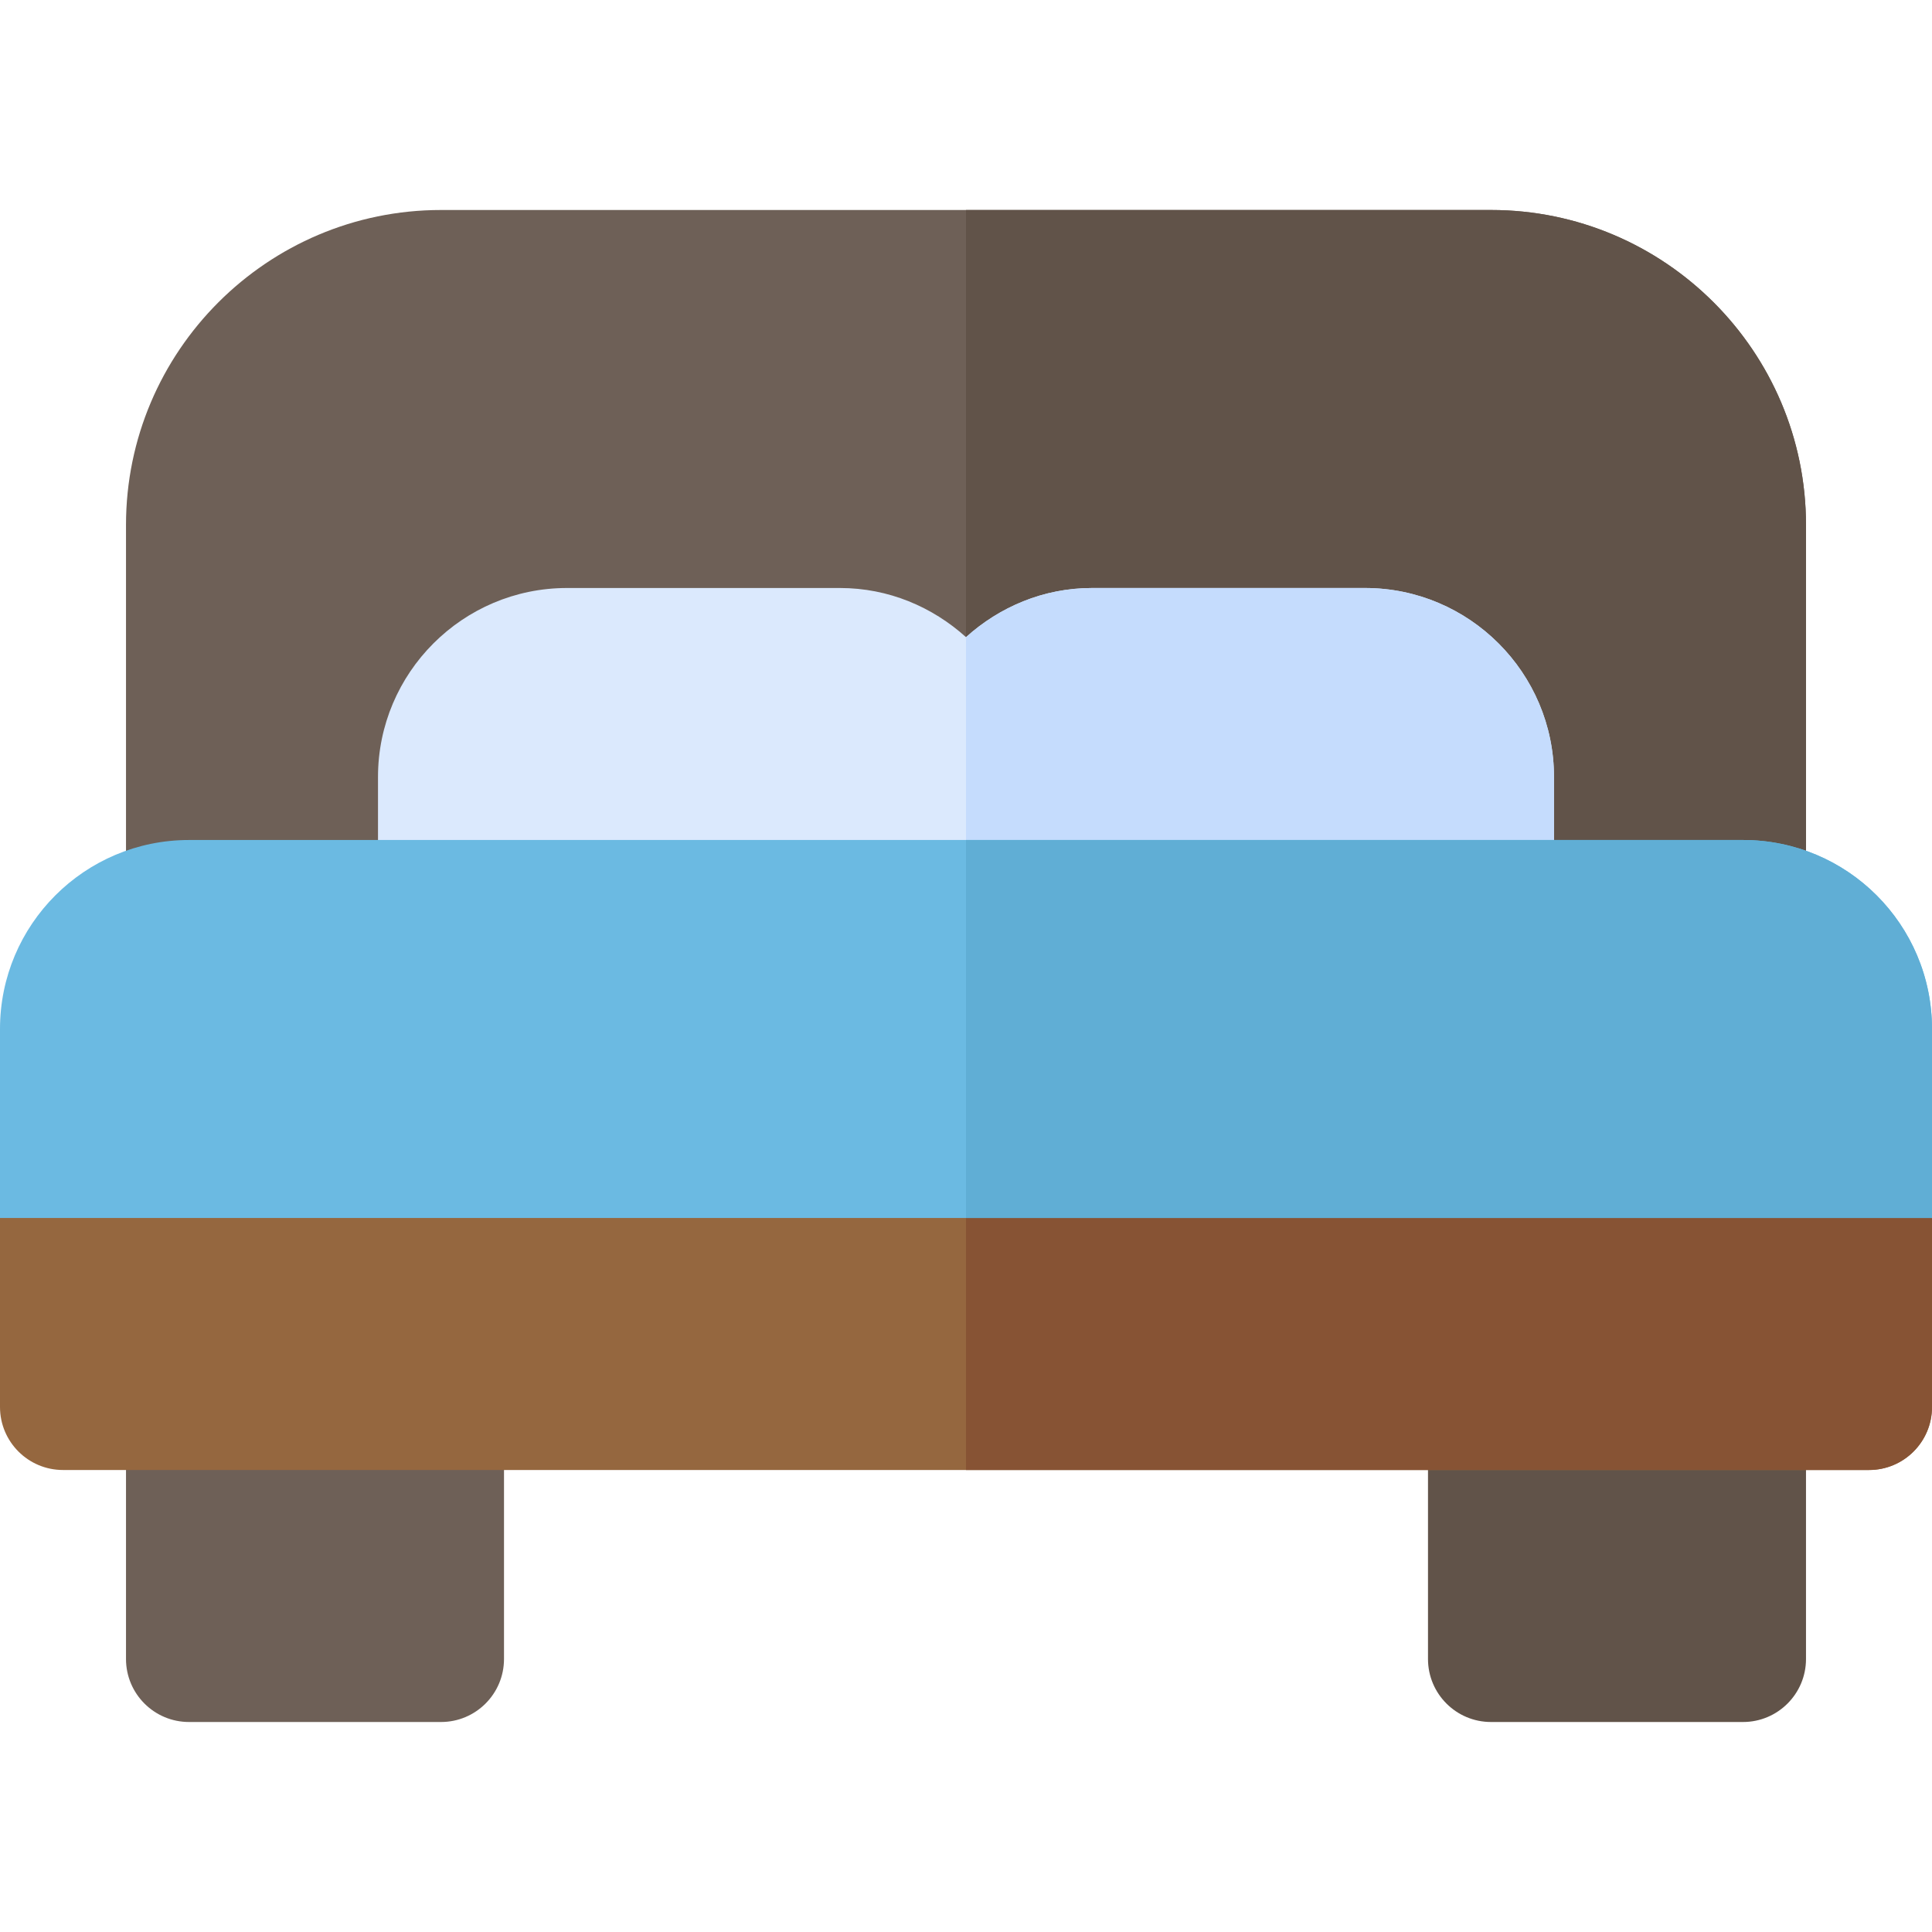
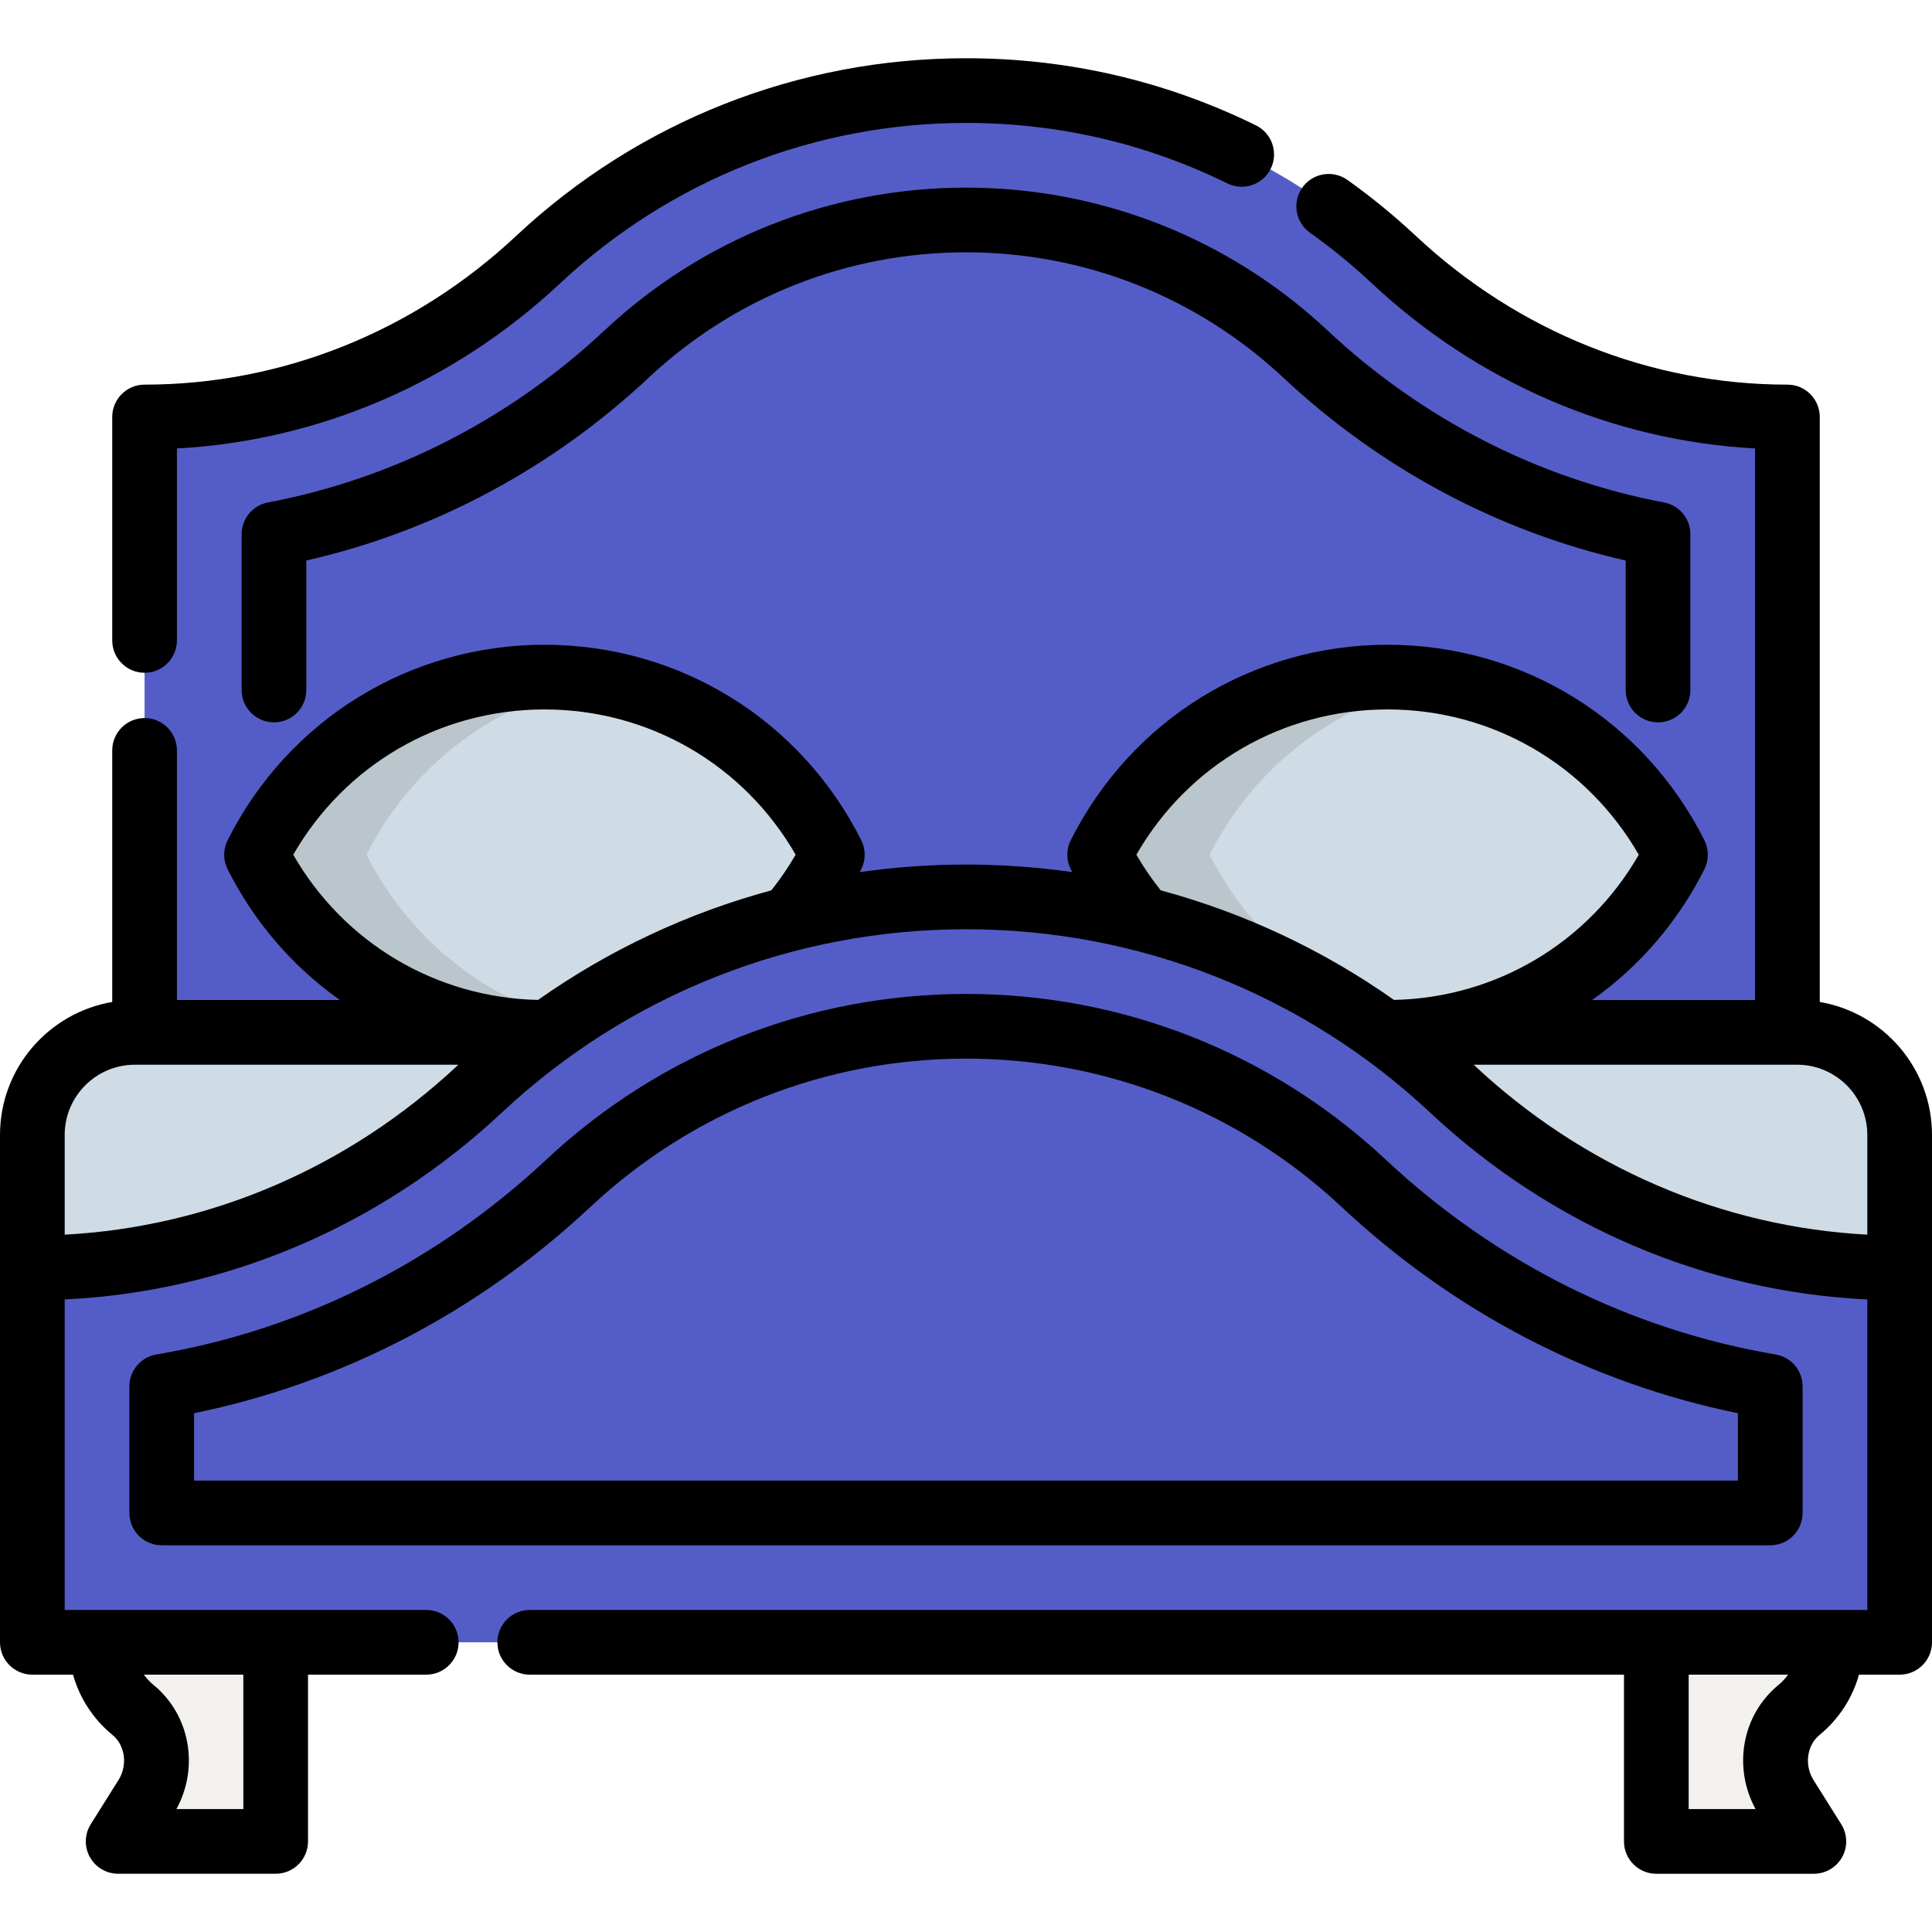
- <svg xmlns="http://www.w3.org/2000/svg" height="800px" width="800px" version="1.1" id="Layer_1" viewBox="0 0 512 512" xml:space="preserve">
-   <path style="fill:#6E6057;" d="M461.913,256H50.087c-9.217,0-16.696-7.473-16.696-16.696V139.13  c0-46.032,37.446-83.478,83.478-83.478H395.13c46.032,0,83.478,37.446,83.478,83.478v100.174  C478.609,248.527,471.13,256,461.913,256z" />
-   <path style="fill:#615349;" d="M395.13,55.652H256V256h205.913c9.217,0,16.696-7.473,16.696-16.696V139.13  C478.609,93.098,441.163,55.652,395.13,55.652z" />
-   <path style="fill:#DBE9FD;" d="M361.739,155.826h-72.348c-12.875,0-24.509,5.018-33.391,13.027  c-8.882-8.009-20.517-13.027-33.391-13.027h-72.348c-27.619,0-50.087,22.468-50.087,50.087v33.391  c0,9.223,7.479,16.696,16.696,16.696H256h139.13c9.217,0,16.696-7.473,16.696-16.696v-33.391  C411.826,178.294,389.358,155.826,361.739,155.826z" />
-   <path style="fill:#C5DCFD;" d="M395.13,256c9.217,0,16.696-7.473,16.696-16.696v-33.391c0-27.619-22.468-50.087-50.087-50.087  h-72.348c-12.875,0-24.509,5.018-33.391,13.027V256H395.13z" />
-   <path d="M495.304,322.783H16.696C7.479,322.783,0,315.31,0,306.087s7.479-16.696,16.696-16.696h478.609  c9.217,0,16.696,7.473,16.696,16.696S504.521,322.783,495.304,322.783z" />
-   <path style="fill:#6E6057;" d="M116.87,456.348H50.087c-9.217,0-16.696-7.473-16.696-16.696V372.87  c0-9.223,7.479-16.696,16.696-16.696h66.783c9.217,0,16.696,7.473,16.696,16.696v66.783  C133.565,448.875,126.087,456.348,116.87,456.348z" />
-   <path style="fill:#615349;" d="M461.913,456.348H395.13c-9.217,0-16.696-7.473-16.696-16.696V372.87  c0-9.223,7.479-16.696,16.696-16.696h66.783c9.217,0,16.696,7.473,16.696,16.696v66.783  C478.609,448.875,471.13,456.348,461.913,456.348z" />
-   <path style="fill:#95673F;" d="M495.304,389.565H16.696C7.475,389.565,0,382.09,0,372.87v-83.478h512v83.478  C512,382.09,504.525,389.565,495.304,389.565z" />
-   <path style="fill:#875334;" d="M512,289.391H256v100.174h239.304c9.22,0,16.696-7.475,16.696-16.696V289.391z" />
-   <path style="fill:#6BBAE2;" d="M512,322.783H0v-50.087c0-27.662,22.424-50.087,50.087-50.087h411.826  c27.662,0,50.087,22.424,50.087,50.087V322.783z" />
-   <path style="fill:#60AED5;" d="M461.913,222.609H256v100.174h256v-50.087C512,245.033,489.576,222.609,461.913,222.609z" />
+ <svg xmlns="http://www.w3.org/2000/svg" height="800px" width="800px" version="1.1" id="Layer_1" viewBox="0 0 511.999 511.999" xml:space="preserve" fill="#000000">
+   <g id="SVGRepo_bgCarrier" stroke-width="0" />
+   <g id="SVGRepo_tracerCarrier" stroke-linecap="round" stroke-linejoin="round" />
+   <g id="SVGRepo_iconCarrier">
+     <path style="fill:#545dc7;" d="M473.685,273.589V110.504l0,0c-38.841,0-75.97-15.174-104.321-41.722 c-29.66-27.772-69.524-44.776-113.363-44.776s-83.704,17.004-113.364,44.777c-28.352,26.546-65.482,41.721-104.322,41.721l0,0 V273.59" />
+     <path style="fill:#CFDCE5;" d="M8.572,353.193v-17.189v-35.236c0-15.006,12.172-27.178,27.178-27.178h367.445h28.573h44.482 c15.006,0,27.178,12.172,27.178,27.178v35.236v17.189" />
+     <g>
+       <path style="fill:#f2f1ed;" d="M73.058,435.229v52.763H31.311l7.349-11.71c4.714-7.499,3.437-17.524-3.423-23.135 c-5.176-4.252-8.491-10.692-8.491-17.919" />
+       <path style="fill:#f2f1ed;" d="M485.254,435.229c0,7.228-3.314,13.667-8.491,17.919c-6.861,5.611-8.138,15.636-3.423,23.135 l7.349,11.71h-41.747v-52.763" />
+     </g>
+     <g>
+       <path style="fill:#CFDCE5;" d="M144.283,179.431c-33.376,0-62.259,19.164-76.297,47.079c14.038,27.914,42.921,47.079,76.297,47.079 s62.259-19.164,76.297-47.079C206.542,198.595,177.659,179.431,144.283,179.431z" />
+       <path style="fill:#CFDCE5;" d="M367.717,179.431c-33.376,0-62.259,19.164-76.297,47.079c14.038,27.914,42.921,47.079,76.297,47.079 s62.259-19.164,76.297-47.079C429.977,198.595,401.093,179.431,367.717,179.431z" />
+     </g>
+     <g>
+       <path style="fill:#BAC6CC;" d="M320.563,226.511c11.948-23.759,34.653-41.17,61.726-45.829c-4.736-0.815-9.603-1.249-14.571-1.249 c-33.376,0-62.26,19.164-76.297,47.079c14.038,27.914,42.921,47.079,76.297,47.079c4.969,0,9.836-0.434,14.571-1.249 C355.216,267.679,332.511,250.269,320.563,226.511z" />
+       <path style="fill:#BAC6CC;" d="M97.123,226.511c11.948-23.759,34.653-41.17,61.726-45.829c-4.736-0.815-9.603-1.249-14.571-1.249 c-33.376,0-62.26,19.164-76.297,47.079c14.038,27.914,42.921,47.079,76.297,47.079c4.969,0,9.836-0.434,14.571-1.249 C131.776,267.679,109.071,250.269,97.123,226.511z" />
+     </g>
+     <path style="fill:#545dc7;" d="M503.428,336.005L503.428,336.005c-44.147,0-86.35-17.248-118.576-47.422 C351.14,257.017,305.828,237.689,256,237.689s-95.14,19.328-128.853,50.895c-32.225,30.173-74.428,47.42-118.576,47.42l0,0v99.224 h494.856V336.005z" />
+     <path d="M439.398,191.433c4.735,0,8.572-3.838,8.572-8.572v-41.282c0-4.119-2.93-7.656-6.977-8.422 c-33.206-6.283-64.052-22.051-89.205-45.602C325.733,63.158,291.715,49.722,256,49.722c-35.714,0-69.732,13.436-95.787,37.833 c-25.153,23.551-55.999,39.319-89.205,45.602c-4.047,0.766-6.977,4.303-6.977,8.422v41.282c0,4.734,3.837,8.572,8.572,8.572 s8.572-3.838,8.572-8.572v-34.314c33.741-7.686,64.993-24.355,90.756-48.479c22.867-21.411,52.723-33.203,84.07-33.203 c31.348,0,61.204,11.791,84.07,33.203c25.763,24.123,57.015,40.793,90.756,48.479v34.314 C430.826,187.595,434.663,191.433,439.398,191.433z" />
+     <path d="M482.257,265.532V110.504c0-4.734-3.837-8.572-8.572-8.572c-36.356,0-71.323-13.995-98.463-39.406 c-5.691-5.328-11.793-10.32-18.136-14.837c-3.857-2.746-9.21-1.845-11.955,2.01c-2.745,3.857-1.846,9.208,2.01,11.955 c5.724,4.074,11.228,8.579,16.363,13.387c28.193,26.399,63.993,41.771,101.608,43.804v146.173h-43.188 c12.346-8.73,22.628-20.5,29.751-34.651c1.219-2.424,1.219-5.281,0.001-7.705c-16.073-31.949-48.243-51.795-83.958-51.795 c-35.728,0-67.899,19.848-83.959,51.799c-1.218,2.424-1.217,5.281,0.003,7.704c0.127,0.253,0.263,0.501,0.392,0.751 c-9.261-1.326-18.666-2.002-28.156-2.002s-18.895,0.677-28.156,2.002c0.129-0.25,0.265-0.498,0.392-0.75 c1.221-2.423,1.222-5.281,0.003-7.707c-16.061-31.95-48.232-51.798-83.959-51.798c-35.715,0-67.884,19.847-83.958,51.795 c-1.218,2.424-1.218,5.283,0.001,7.705c7.121,14.151,17.405,25.921,29.751,34.651H46.887v-66.154c0-4.734-3.837-8.572-8.572-8.572 s-8.572,3.838-8.572,8.572v66.669C12.882,268.398,0,283.103,0,300.768v134.46c0,4.734,3.837,8.572,8.572,8.572h10.781 c1.735,6.196,5.337,11.775,10.459,15.982c3.368,2.756,4.069,7.999,1.59,11.943l-7.35,11.71c-1.657,2.642-1.75,5.976-0.241,8.704 c1.51,2.729,4.383,4.424,7.501,4.424h41.746c4.735,0,8.572-3.838,8.572-8.572v-44.193h31.327c4.735,0,8.572-3.838,8.572-8.572 s-3.837-8.572-8.572-8.572H17.144v-82.285c42.883-2.053,83.743-19.457,115.862-49.531C166.462,263.512,210.143,246.26,256,246.26 s89.538,17.252,122.994,48.579c32.118,30.074,72.978,47.48,115.862,49.533v82.285H140.386c-4.735,0-8.572,3.838-8.572,8.572 c0,4.734,3.837,8.572,8.572,8.572h289.985v44.193c0,4.734,3.837,8.572,8.572,8.572h41.746c3.119,0,5.991-1.694,7.501-4.424 c1.509-2.729,1.416-6.063-0.241-8.704l-7.353-11.715c-2.476-3.938-1.776-9.183,1.607-11.95c5.111-4.199,8.711-9.776,10.445-15.971 h10.78c4.735,0,8.572-3.838,8.572-8.572V300.768C512,283.103,499.118,268.398,482.257,265.532z M64.486,479.42H46.754 c6.072-11.098,3.596-24.987-6.075-32.897c-0.978-0.805-1.822-1.727-2.549-2.724h26.355C64.486,443.799,64.486,479.42,64.486,479.42z M77.712,226.512c13.714-23.86,38.835-38.503,66.569-38.503c27.742,0,52.863,14.643,66.568,38.499 c-1.914,3.319-4.079,6.471-6.448,9.446c-22.087,5.971-42.988,15.763-61.815,29.037C115.531,264.405,91.149,249.884,77.712,226.512z M17.144,327.199v-26.43c0-10.26,8.348-18.607,18.607-18.607h85.718c-0.059,0.056-0.12,0.109-0.179,0.165 C92.363,309.41,55.663,325.157,17.144,327.199z M471.335,446.511c-9.686,7.922-12.163,21.814-6.089,32.909h-17.732v-35.621h26.358 C473.148,444.794,472.309,445.711,471.335,446.511z M301.152,226.507c13.703-23.856,38.826-38.499,66.568-38.499 c27.734,0,52.855,14.644,66.569,38.503c-13.437,23.372-37.819,37.892-64.871,38.477c-18.828-13.274-39.729-23.066-61.815-29.037 C305.23,232.977,303.065,229.824,301.152,226.507z M390.711,282.325c-0.059-0.056-0.12-0.109-0.179-0.165h85.718 c10.26,0,18.607,8.347,18.607,18.607v26.43C456.337,325.157,419.637,309.41,390.711,282.325z" />
+     <path d="M477.713,400.941v-33.535c0-4.181-3.016-7.751-7.137-8.452c-38.505-6.533-74.224-24.377-103.299-51.601 c-30.268-28.342-69.787-43.951-111.276-43.951s-81.008,15.609-111.276,43.951c-29.074,27.224-64.795,45.067-103.299,51.6 c-4.121,0.699-7.137,4.27-7.137,8.452v33.535c0,4.734,3.837,8.572,8.572,8.572h426.282 C473.876,409.513,477.713,405.675,477.713,400.941z M460.569,392.369H51.431v-17.849c39.099-8.007,75.274-26.809,105.01-54.653 c27.08-25.357,62.438-39.321,99.559-39.321s72.479,13.964,99.559,39.321c29.736,27.844,65.91,46.646,105.01,54.653V392.369z" />
+     <path d="M38.315,178.291c4.735,0,8.572-3.838,8.572-8.572v-50.875c37.615-2.033,73.415-17.405,101.608-43.804 C177.739,47.658,215.918,32.577,256,32.577c24.315,0,47.627,5.396,69.283,16.036c4.25,2.087,9.386,0.335,11.474-3.913 c2.087-4.249,0.336-9.386-3.913-11.474C308.814,21.42,282.96,15.434,256,15.434c-44.45,0-86.79,16.724-119.221,47.091 c-27.139,25.411-62.108,39.407-98.464,39.407c-4.735,0-8.572,3.838-8.572,8.572v59.216 C29.743,174.453,33.581,178.291,38.315,178.291z" />
+   </g>
</svg>
